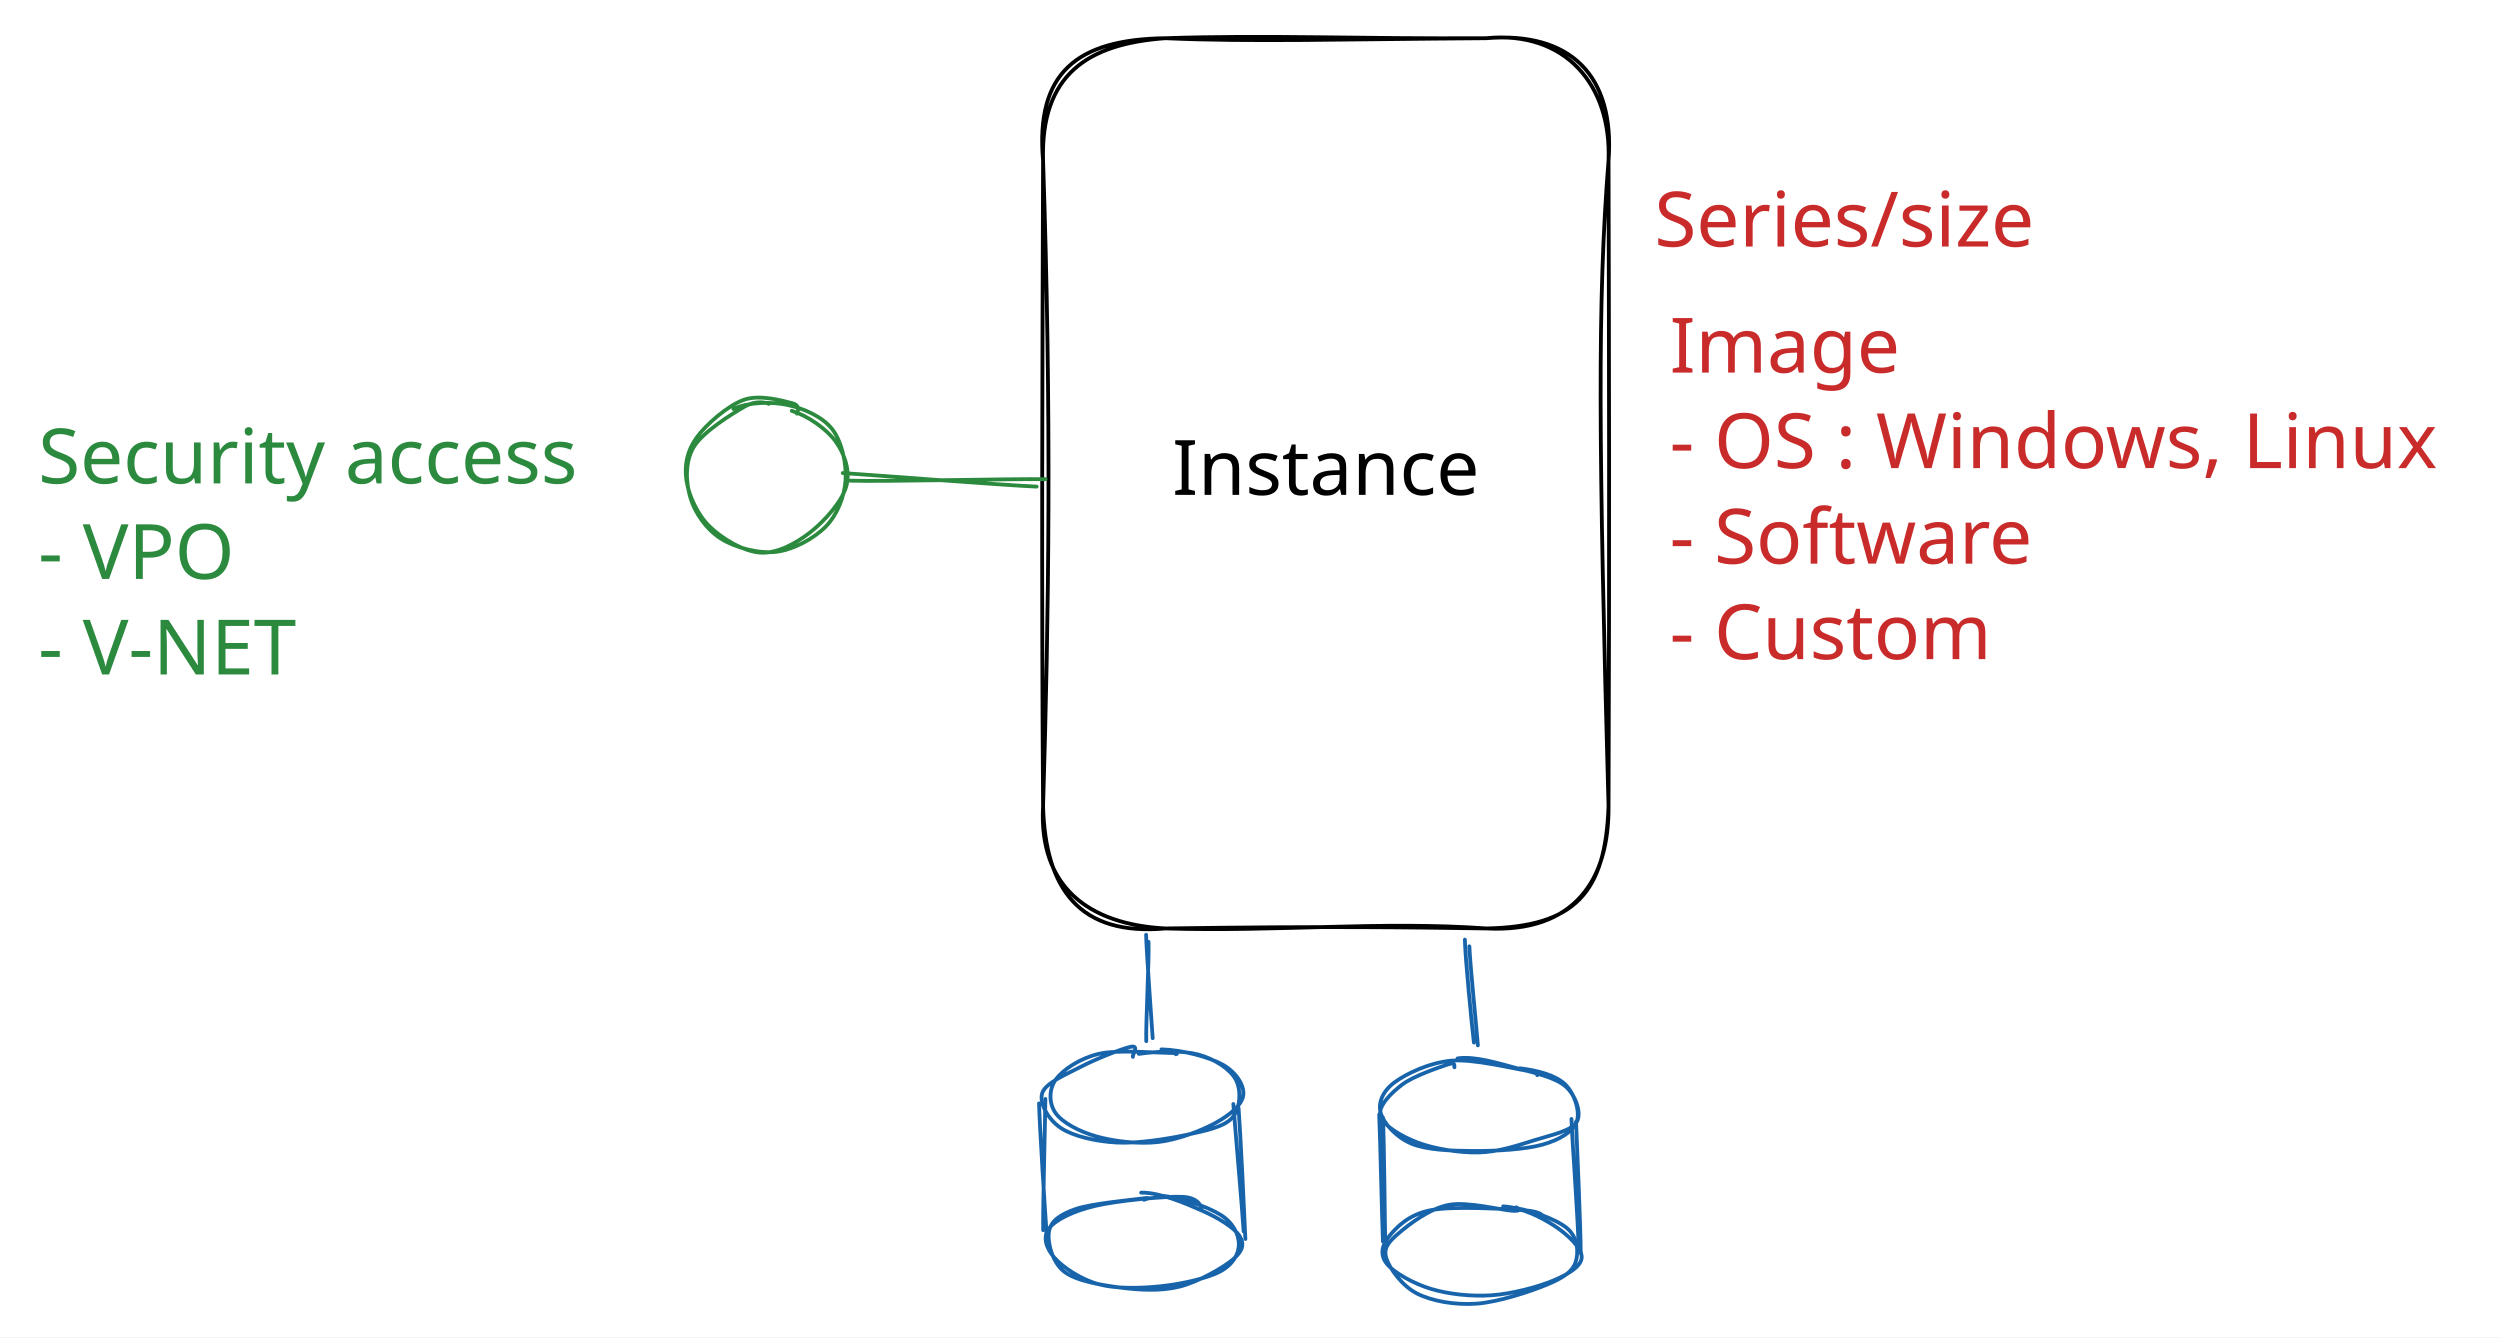
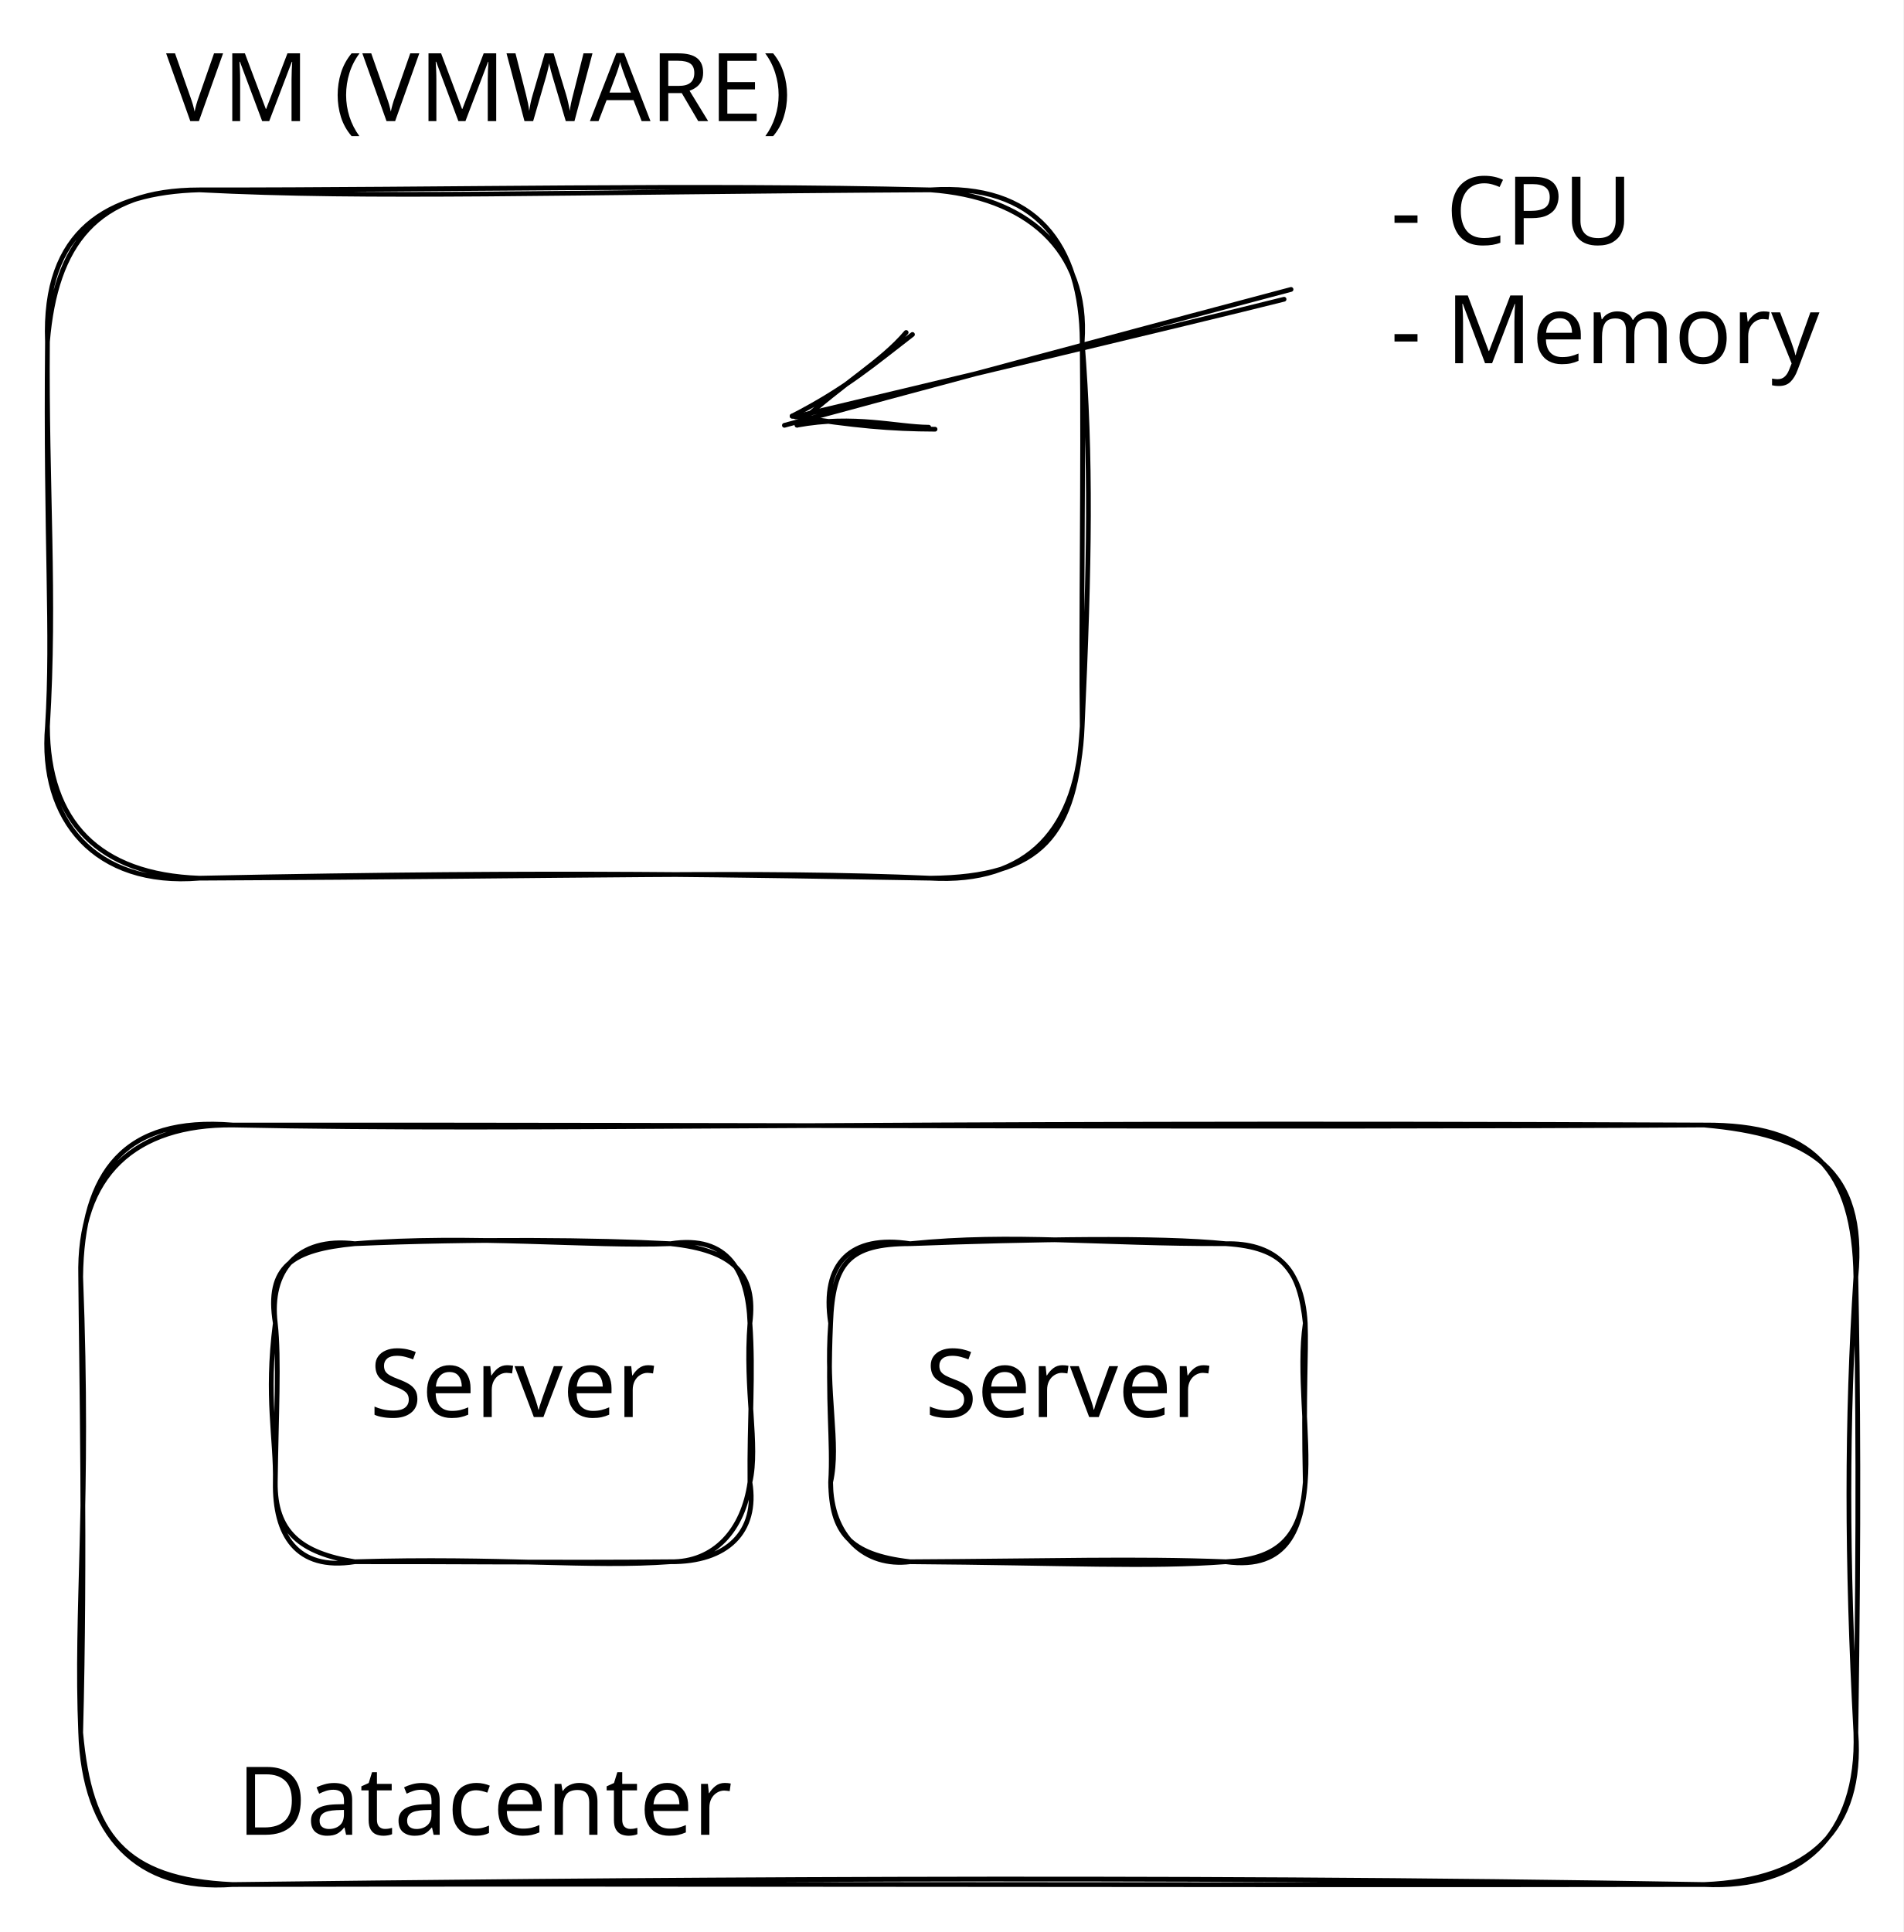
- <svg xmlns="http://www.w3.org/2000/svg" version="1.1" viewBox="0 0 654.32 350" width="654.32" height="350">
+ <svg xmlns="http://www.w3.org/2000/svg" version="1.1" viewBox="0 0 401 407" width="401" height="407">
  
-   eyJ2ZXJzaW9uIjoiMSIsImVuY29kaW5nIjoiYnN0cmluZyIsImNvbXByZXNzZWQiOnRydWUsImVuY29kZWQiOiJ4nO1bW3faOFx1MDAxMH7Pr+DQ15LqfulcdTAwMWIhIZemzVx1MDAwNZq2ezl7XGZcdTAwMTbgYGzHNlx1MDAwMdLT/76yQ5AxOFx1MDAwYkmT0G78XHUwMDEwjDRiRtL3aWYk5ftWqVSOJ4Eqvy+V1bhtuY5cdTAwMWRao/LbpPxahZHje7pcbqXfI39cdTAwMTi2U8leXHUwMDFjXHUwMDA30ft376wg2O46ccv3+9ttf3DbTLlqoLw40oJ/6u+l0vf0b0ZRqNqx5XVdlTZIq4wugfOFn3wvVYs4pIxcdTAwMDJJZlx1MDAwMk60q7XFyta1XHUwMDFky42UqUmKyuPxLryW51x1MDAxNf/4Mur1YaNxXHUwMDExjT5cdTAwMTilXHUwMDFkx3VcdTAwMWLxxL3tk9XuXHLDjElRXHUwMDFj+n31xbHjnq6HufJZu8jXY2Zahf6w2/NUXHUwMDE0zbXxXHUwMDAzq+3Ek6RcZoBZ6e1cdTAwMTi8L5mScTpcdTAwMDCmXdJcdTAwMDJRnNNd810/THS/XHUwMDAx6WO0t6x2v6tN8OyZTFx1MDAxY1peXHUwMDE0WKGeXHUwMDEyIze661x1MDAxNVx1MDAxMbOynnK6vThRiDNcblU6uFxiYsGonlx1MDAwMGNqoiY4tNNp/jvbfc+edv9u3s3M42nJXHUwMDBmY3BcIr+XR0xcdTAwMTY1c8iJ1dj0XCIz0c1xoytcdTAwMDdHh2fwny+ipar+ZUXtlmdyP6Zvxs5hYFu3uIFMYoE4wpJiOqt3XHUwMDFkr68rvaHrmjK/3TdQ28p0ZFx1MDAwMeFzdmaJhIrATbggXHUwMDFh3Fx1MDAwMq1cZu7lfd50cDO4LTlcdTAwMDBcdTAwMThyPepcdTAwMDKiOahjyp9cZuqCbVx1MDAwMyol1jDGXHUwMDA0c7pcdTAwMDT3dFx1MDAwMfZcdTAwMDAwbSeDYlxy2M9hZlx1MDAwMd8/XHUwMDEzgmaufS9uODfpXCJcdOZK69bAcSdz05ViU4/WoVx1MDAxN+lVuJ1cdTAwMDFFUlN1nW6C1HJbW6zCOVx1MDAxMMeOdlx1MDAxMDOBgWPb2SW8rdVZjqfCw1XWXj90uo5nuc1Ca3T/1cHd3MDtzOy0rEgltUm5eFx1MDAxMFx1MDAwZiFghV6GXHUwMDEyXHRcdTAwMDViRuC/iLhv7V5Qv969+Vx1MDAxY/Sv6rXTsOme7W86XHUwMDExpcx5XHUwMDE5iXK6XHL12lx1MDAxMlnIeoSXXHUwMDAxdJtIKTiXSDKxXHUwMDFh91x1MDAxOKFcdTAwMDJRtJbHeTj1XGKXXHUwMDAyZKH3pNRrqNBR0bsoabecfa7qxPdwL/aDXCLizVx1MDAxOZ1n2VLFT0k0QfKFdzzjOs6hgKxOM//iKmpcdTAwMWUw1zuFoLn3selcXFWZ2nyamdFMPVxcXHUwMDE26D+ZZlxi8G1cZqWghGOG55zrjGdZi6dEkzq201x1MDAwYlx1MDAxZTYz9ftcdTAwMTDtcGB11V9epXTSKL0vfXE821x1MDAxZkVvS8eON1x1MDAxYyfFXHK/XHUwMDEzj/RwJu+1YVx1MDAxNE9zmNlvPDVcdTAwMWZcdTAwMWZj30q0lfhe2irXdYJoaVx1MDAxZYZkoYdEXFxyyNDqoWrPv5zU6In7ybqx+7Jy3qyBI7np1Fx1MDAxNXg+OKWZKDBPXShcdTAwMTixWlx1MDAwZqcuNSZcdTAwMWGXaFxieVx1MDAxN45yrVx1MDAwN8G1otHFJFxmTUvuScLuIzBnXHUwMDAw4ixcYlx1MDAxZpMn3YM/SovwxyHUgXI2MvjPVKlZPbnqXGK+cziyuaDHfVx1MDAxZajapuNPZpa5XHUwMDE0fyiv+7nxXHUwMDA3JaP6gXJcdTAwMWRX8Vx1MDAxYlx1MDAwMpBCRFx1MDAwNZBrpFxissmt41N008L9rvjwzVx1MDAxMz6MP286XHUwMDAwXHUwMDE3XHUwMDE2QMpeXHUwMDE4gIIwqKObTND4XHUwMDFi40/AXCL8QYZcdTAwMTlcdTAwMDdcdTAwMTBysTJcdTAwMDA/Ws3o+KxuNzrBXn1v2G2Mu42dTVx1MDAwN+DCXG5I5Vx1MDAwYlx1MDAwM1x1MDAxMGKsQ1x1MDAxZo7E74PANFBcXFx1MDAxNv/xQvhcdTAwMTHENFx1MDAwMtdZ/76pivPPZFxc9S6uaVRrkOCs1WhtOvzyXHUwMDFi8Vx1MDAxNFx1MDAxN2+RPFx1MDAxNn5L0IeX+F+E9aNjwF9cdH2ZMbPCeEfnOI7XzTdRnl1Q41pRXFzzXHUwMDA3XHUwMDAzJ9ZmnPqOXHUwMDE35yXS362GoT/qKWsh5dK/XFxYXHUwMDE3JD83f+xg3kpcdTAwMDZcdTAwMGXpl9n732+XSsOsNCZGfCv7uS5ccmnhcVx1MDAxOFx1MDAxNJhcYkIxXz1cdTAwMGX+0jphV/wjujzcXHSIc+ZcdTAwMWTU2UVl02kooVn1b2lYvIXyPDTkgGK9XHUwMDAy/lJR8CtcdTAwMGKzn+uykFx1MDAxNTtDSJO5XHUwMDEwYI3zgvjgazO6aVT3hNW5OUN/dETP3nRcdTAwMTZcbpFLXHUwMDA2cPGp9LOwXHUwMDEwScAkJa++8P/DQlnsXHUwMDBiXHTTXGbEQK6eXHUwMDExjSt/MF+wr5hY7ZDErv3pOvY2nYWS5zJcIvx0KflKLGRMXHUwMDAyXHUwMDFkgeDH3Vx1MDAwYnll4S/EQlh4MJBcdTAwMWObXHUwMDEzTNBcdTAwMWEstI+al5dcdTAwMDfk5KjjfVx1MDAxM1x1MDAxN/Jqd3zt9jedhYLmXCJS+KxcdTAwMTEpynD+7npcdTAwMTaAXHUwMDAw6Zz8RZ2hXHUwMDAwXHUwMDEyXHUwMDE4c19pePdU5nhYQewnXHUwMDExsXiDXHUwMDFhYVx1MDAwZde7w1KPv1xya53xaVN1v56f1/ZGYzycbDpcdTAwMGYlMf7olofP6lxyXHUwMDE3eahpyDDEnL3o9qAgnL7ycFH6sTy8Z6+eXHUwMDE0RqaUUIxcdTAwMTCCq19arlaPJt4+d+tueHB+eTBcdTAwMWFVh/vhplORY+Pz03supPiwXHUwMDFjtYSF1cOpSJZFppmTgSlcdTAwMTdcdTAwMTnDXHUwMDEyc/qyoanOUDMh+lNt1Vx1MDAxN1+ZXHUwMDE3iFx1MDAwMkbQ6o4g6Fx1MDAwNfuDeoVPgr702d7BxYed1nDj0cfnXHUwMDAzMsyeXHUwMDBlfUtcdTAwMGaKXHUwMDE2wEdcdKRQXHUwMDEw+qJXNaRg6DUvWpSmc45cdTAwMDBcdTAwMTnxldxA4VVHkS80u1x1MDAxM1BcIu1cdTAwMDfW2Jw44YKJ6+HH+mXrulmJT1x1MDAxYl5cdTAwMGJsOlx1MDAwYinL+Vx1MDAwMEpyun9cdTAwMWVcdTAwMGI1wbZcdTAwMTGWglwiXHQo4jhcdTAwMTNcdM5YyVx1MDAxN+5cdTAwMTRjXHUwMDAyXHUwMDEz6bXurzz4qiPGQGRcdTAwMGVRn/5OcXtcdTAwMTjqqSpZ7ba2PLkxeHF6kn5UPu01n/ue8YrGrHSJkU3vXHUwMDFlb01cdTAwMTldtoKgXHUwMDEx69GeLZp6XHUwMDFlXHUwMDFkezpkxrDytaNGO4vIetNJn+T/g1KSJ3xS6Vxu/GPrx79FQ7BWIn0=
+   eyJ2ZXJzaW9uIjoiMSIsImVuY29kaW5nIjoiYnN0cmluZyIsImNvbXByZXNzZWQiOnRydWUsImVuY29kZWQiOiJ4nOVZbXPaOFx1MDAxMP6eX8HQL3czhUqyXvst78mlXHRJSEPau07HwVx1MDAwMlSMTW1cdTAwMTGgnfz3k53EslxyJOEu5OhcdTAwMWNcdTAwMWZcdTAwMTK8q/VK2ufZXYmfXHUwMDFilUpVT4ey+r5SlZO26ysvcsfVt4n8RkaxXG5cdTAwMDOjQulzXHUwMDFjjqJ2OrKn9TB+/+6dO1x1MDAxY9a7Sl+HYb/eXHUwMDBlXHUwMDA3d2bSl1x1MDAwM1x1MDAxOejYXGb80zxXKj/TvzlHkWxrN+j6MjVIVdZcdTAwMTdzysKTMEjdclxuXHUwMDE5XHUwMDAzXHUwMDAyo2yAineMNy09o+24fiytJlx1MDAxMVVcdD1cdTAwMGL2NWni/e3rffHtpIfApG2ddpTvN/XUv1uT2+6NotyUYlx1MDAxZIV92VKe7lx1MDAxOT0syTO7ODR7Zq2icNTtXHUwMDA1Mo5cdTAwMGI24dBtKz1NZFx1MDAwMGTSuz14X7GSiXmiuVx1MDAxMYlcdTAwMDXioOR7O/TDKPH9XHUwMDA2pFx1MDAxZuv92m33u2ZcboGXjdGRXHUwMDFixEM3MiGx48b3q0KQZ7KeVN2eTqaIiXUo083FzOFcdTAwMDQxXHUwMDA3Z4rEy/DQS6P8Jb/6wLtf/UPYbeCde8mtnW8yfjdcdTAwMDdcdTAwMTj7qtHQc+9cIlx1MDAwYqlwuIOIIIjb6foq6Fx1MDAxYmUw8n0rXHUwMDBi231cdTAwMGKGjZyvXHUwMDE5XGZqOdHz4IdcdTAwMTfCXHUwMDBmMk45M5N4Pv6cvYuz6VGv3WCN2kTUgmaNkP7a41x1MDAwZpFcIv7I6vBcdTAwMDdcdTAwMWRYx0RcYkwo41xmXHUwMDFhcs/CXHUwMDExzaBcdTAwMTFcbipcdTAwMTjDXHUwMDFj0yXgWFx1MDAwMMpKcWfjXHUwMDFiXHUwMDA2uql+JFuMQEG651x1MDAwZZQ/LYQoXHUwMDA1pNmvy+PKb5fHrc3z3d+rXHUwMDA15aavulx0Qqu+7Fx1MDAxNKGrlUncmVqHQ6ttXHUwMDFiZ65cbmR06JUnXHUwMDFkRqqrXHUwMDAy1794zLFZrTzIXHUwMDEyQz1cdTAwMTeLazeWiTaR80ep9mi6p7gsfOBcdTAwMWLjgHJMlkj3aHIzPt+KNkN/OD5cdTAwMWR83e9fTT5cdTAwMDdrTzfAXG50w4yVfL9cdTAwMWPdXHUwMDFjNodfkOb4/UAwXHUwMDAyOGZcdTAwMTT+XHUwMDBm8r1YhD+HXHUwMDAzzEzHwZ+Nv/3maO9zcNBcdTAwMDLNI3hcdTAwMTbi891cdTAwMWZcdTAwMDHWa48/XFxsNygs+37BdFx1MDAwZnGdOUJAR2CAkUnjz0r3yFx1MDAwMFx1MDAwMjjIXHUwMDAxS6DxV0n3O65222ZaMnrdbD/P78qTPVnYXFyZXHUwMDA2XHUwMDEzOFx1MDAxYy6R7Heco04j/nb26Vu3Na2J3U/n06vu+pPNXCIrsSBcdTAwMDCVfL8g2XKzydhFc8Xljl2CUoo4ze38ilJ9ZmOtXHUwMDE35edcXJjVhY6uOdu/plx1MDAwN75wTzpff3RajWo27vb+239eR3KngvK5QZhOXHUwMDA2UJHrVp/C9vxFrzu2KatDXHUwMDAyTKJcdTAwMDbYwaTY1Vx1MDAxMOSsXGboXHUwMDE01qlcdTAwMTDCIaauXHUwMDAwTp53hjDlxFx1MDAxY2iRWKbD+VVqSlNGN1x1MDAwYutJOenPVJSB8rx8+i5cdTAwMTaVp/Juuc6U57LyXHUwMDFhXHUwMDAzIS1LXHUwMDFmmGiAaTJdIdc9xUQta3uj7zr8QCHfa5HxqEG2TtadiYxcdTAwMTZP8GtQZSBcIqbCQ0KXObK/YplcdTAwMDFcdTAwMTPYmLpnR9PLXHUwMDFk3d9cdTAwMTN/tCRTgyXLXGbnXGLmcb6KMsNcdTAwMTdcdTAwMWWXIYCAcIJcdTAwMTl4NrjnL3rdwc3xL1RmTDbiXHUwMDA0UkT4XHUwMDEyuP9cdTAwMTd1ZklcZq5xnXlcIvO+Rp1ZREK48M5cdTAwMDCaLEdMO73MpcHNzZVonOhcdTAwMGae8MbhduPj4UF8vO4k5NzyLL0jZrTk++V4x2lcdTAwMWRcdTAwMWHeIUBJcmXA5/xiQWZvsFxiQVwiuSR+XHLaUShcdTAwMWPh5KG3UtrVKtunXHUwMDFm/1xuapVjOVxio+nr3lx1MDAxYix0/izCYedRwrlRXHUwMDE0jpc7XTnQcUxbR2ygn1wi3On4Ylx1MDAxY553v8NcdNyeTlx1MDAxNT3s49bh2lx1MDAxM47aXHUwMDFkSCyclbZ0lsy2tM1eXHUwMDFjXHUwMDEwXHUwMDA2XGKGbJnKNtvRoac7useYh1x1MDAxMOT/iHmxdiO9pVx1MDAwMk9cdTAwMDXdsolcZrxcdTAwMDVcdTAwMWHfjfV2OFx1MDAxOChtpnFcdTAwMWGqQJdHpO/dTHDck+5cZpvMm/O6MuCHyVx1MDAxYotdrP1WsZBIXHUwMDFmsu9f3s5cdTAwMWRdy8Ux+SBmLTby/5PmNn1H1Vx1MDAxZFx1MDAwZZva7HBcdTAwMTYpXHUwMDEzUuXdJyi7kOqNkuOtWVS96aSfpG1Ow5lwSaZhv924/Vx1MDAxYqyQXHUwMDFlwiJ9
  <defs>
    <style class="style-fonts">
      @font-face {
        font-family: "Virgil";
        src: url("https://unpkg.com/@excalidraw/excalidraw@0.15.3/dist/excalidraw-assets/Virgil.woff2");
      }
      @font-face {
        font-family: "Cascadia";
        src: url("https://unpkg.com/@excalidraw/excalidraw@0.15.3/dist/excalidraw-assets/Cascadia.woff2");
      }
    </style>
  </defs>
-   <rect x="0" y="0" width="654.32" height="350" fill="#ffffff" />
-   <g stroke-linecap="round" transform="translate(273 10) rotate(0 74 116.5)">
-     <path d="M32 0 M32 0 C58.82 -0.89, 82.55 0.21, 116 0 M32 0 C54.82 1, 78.03 0.24, 116 0 M116 0 C138.08 -1.82, 149.68 9.79, 148 32 M116 0 C136.68 -2.07, 148.78 12.27, 148 32 M148 32 C145.06 69.02, 145.42 106.41, 148 201 M148 32 C148.12 82.02, 148.26 131.11, 148 201 M148 201 C147.2 223.6, 139.33 232.58, 116 233 M148 201 C148.17 220.16, 139.17 234.21, 116 233 M116 233 C88.38 231.04, 61.38 233.89, 32 233 M116 233 C96.04 232.71, 75.89 232.38, 32 233 M32 233 C11.68 231.94, -1.17 221.9, 0 201 M32 233 C9.69 235.01, 0.58 222.88, 0 201 M0 201 C1.52 150.66, 2.24 98.81, 0 32 M0 201 C-0.42 143.07, -0.18 85.97, 0 32 M0 32 C-2 9.16, 8.73 0.3, 32 0 M0 32 C-0.63 9.62, 11.49 1.49, 32 0" stroke="#000000" stroke-width="1" fill="none" />
+   <rect x="0" y="0" width="401" height="407" fill="#ffffff" />
+   <g stroke-linecap="round" transform="translate(10 40) rotate(0 109 72.5)">
+     <path d="M32 0 M32 0 C68.39 1.87, 106.24 0.45, 186 0 M32 0 C84.43 0.04, 135.74 -1.21, 186 0 M186 0 C208.18 -1.47, 217.86 11.48, 218 32 M186 0 C206.06 1.42, 219.37 12.49, 218 32 M218 32 C219.92 56.23, 219.58 78.75, 218 113 M218 32 C218.31 60.39, 217.72 90.64, 218 113 M218 113 C217.2 134.82, 206.53 146.2, 186 145 M218 113 C216.71 136.03, 209.59 144.77, 186 145 M186 145 C149.27 143.4, 114.88 144.65, 32 145 M186 145 C147.43 144.43, 110.51 143.38, 32 145 M32 145 C10.11 146.83, -1.73 132.72, 0 113 M32 145 C10.81 144.23, 0.07 133.16, 0 113 M0 113 C1.68 85.48, -0.26 62.7, 0 32 M0 113 C1.25 92.85, -0.42 74.78, 0 32 M0 32 C1.72 11.55, 10.31 0, 32 0 M0 32 C-0.92 8.49, 12.6 0.55, 32 0" stroke="#000000" stroke-width="1" fill="none" />
  </g>
-   <g transform="translate(303.97 114) rotate(0 43.02997 12.5)">
-     <text x="43.03" y="0" font-family="Virgil, Segoe UI Emoji" font-size="20px" fill="#000000" text-anchor="middle" style="white-space: pre;" direction="ltr" dominant-baseline="text-before-edge">Instance</text>
+   <g transform="translate(35 10) rotate(0 65.72997 12.5)">
+     <text x="0" y="0" font-family="Virgil, Segoe UI Emoji" font-size="20px" fill="#000000" text-anchor="start" style="white-space: pre;" direction="ltr" dominant-baseline="text-before-edge">VM (VMWARE)</text>
  </g>
-   <g transform="translate(433 49) rotate(0 52.74994 12.5)">
-     <text x="0" y="0" font-family="Virgil, Segoe UI Emoji" font-size="20px" fill="#c92a2a" text-anchor="start" style="white-space: pre;" direction="ltr" dominant-baseline="text-before-edge">Series/size</text>
+   <g stroke-linecap="round" transform="translate(17 237) rotate(0 187 80)">
+     <path d="M32 0 M32 0 C96.83 1.32, 160.72 -0.84, 342 0 M32 0 C141.04 -0.07, 249.44 0.59, 342 0 M342 0 C364.81 -0.13, 373.66 9.27, 374 32 M342 0 C364.27 1.98, 376.15 9.13, 374 32 M374 32 C372.05 62.36, 372.04 91.42, 374 128 M374 32 C374.45 56.33, 374.66 82.24, 374 128 M374 128 C375.5 148.32, 364.54 159.08, 342 160 M374 128 C374.72 149.75, 362.49 160.97, 342 160 M342 160 C225.05 157.95, 108.3 159.07, 32 160 M342 160 C230.06 160.19, 119.78 159.79, 32 160 M32 160 C9 158.96, 1.95 149.46, 0 128 M32 160 C11.87 161.5, 0.69 149.59, 0 128 M0 128 C-1.11 101.86, 1.86 79.8, 0 32 M0 128 C1 90.53, 0.15 51.66, 0 32 M0 32 C-0.53 10.4, 11.58 -0.15, 32 0 M0 32 C0.26 9.77, 9.27 -1.85, 32 0" stroke="#000000" stroke-width="1" fill="none" />
  </g>
-   <g transform="translate(437 82) rotate(0 103.6599 50)">
-     <text x="0" y="0" font-family="Virgil, Segoe UI Emoji" font-size="20px" fill="#c92a2a" text-anchor="start" style="white-space: pre;" direction="ltr" dominant-baseline="text-before-edge">Image</text>
-     <text x="0" y="25" font-family="Virgil, Segoe UI Emoji" font-size="20px" fill="#c92a2a" text-anchor="start" style="white-space: pre;" direction="ltr" dominant-baseline="text-before-edge">- OS : Windows, Linux</text>
-     <text x="0" y="50" font-family="Virgil, Segoe UI Emoji" font-size="20px" fill="#c92a2a" text-anchor="start" style="white-space: pre;" direction="ltr" dominant-baseline="text-before-edge">- Software</text>
-     <text x="0" y="75" font-family="Virgil, Segoe UI Emoji" font-size="20px" fill="#c92a2a" text-anchor="start" style="white-space: pre;" direction="ltr" dominant-baseline="text-before-edge">- Custom</text>
+   <g transform="translate(50 371) rotate(0 57.36996 12.5)">
+     <text x="0" y="0" font-family="Virgil, Segoe UI Emoji" font-size="20px" fill="#000000" text-anchor="start" style="white-space: pre;" direction="ltr" dominant-baseline="text-before-edge">Datacenter</text>
  </g>
-   <g stroke-linecap="round" transform="translate(274 275) rotate(0 25.5 12)">
-     <path d="M29.98 -0.35 C35.45 -0.21, 42.43 1.64, 46 3.64 C49.57 5.63, 51.71 9.07, 51.41 11.61 C51.12 14.14, 47.94 16.8, 44.22 18.85 C40.51 20.9, 34.33 23.31, 29.11 23.9 C23.9 24.5, 17.42 23.7, 12.95 22.43 C8.47 21.17, 4.03 18.8, 2.27 16.31 C0.5 13.82, 0.47 10.08, 2.36 7.5 C4.24 4.92, 8.68 1.98, 13.59 0.82 C18.5 -0.33, 28.47 0.55, 31.83 0.57 C35.19 0.58, 33.78 0.92, 33.75 0.93 M24.06 0.83 C29.11 0.12, 35.35 -0.13, 39.58 0.99 C43.81 2.11, 47.96 4.8, 49.44 7.56 C50.93 10.32, 50.66 15.14, 48.51 17.55 C46.36 19.96, 41.6 20.94, 36.56 22.02 C31.51 23.1, 23.72 24.33, 18.23 24.03 C12.75 23.73, 6.88 22.38, 3.64 20.22 C0.39 18.06, -2.08 13.75, -1.22 11.09 C-0.37 8.44, 4.88 6.3, 8.75 4.27 C12.63 2.25, 19.74 -0.6, 22.03 -1.05 C24.32 -1.49, 22.23 1.23, 22.51 1.61" stroke="#1864ab" stroke-width="1" fill="none" />
+   <g stroke-linecap="round" transform="translate(58 262) rotate(0 50 33.5)">
+     <path d="M16.75 0 M16.75 0 C41.22 -1.97, 66.6 0.69, 83.25 0 M16.75 0 C42.3 -1.07, 67.82 -0.81, 83.25 0 M83.25 0 C95.47 -1.91, 99.58 5.95, 100 16.75 M83.25 0 C96.56 1.39, 101.33 6.37, 100 16.75 M100 16.75 C98.87 30.82, 101.82 42.6, 100 50.25 M100 16.75 C100.77 27.36, 99.86 37.35, 100 50.25 M100 50.25 C98.6 60.32, 92.46 67.15, 83.25 67 M100 50.25 C101.71 60.73, 95.15 67.12, 83.25 67 M83.25 67 C66.56 68.25, 47.4 66.07, 16.75 67 M83.25 67 C58.94 67.22, 35.45 66.95, 16.75 67 M16.75 67 C4.36 68.98, -0.18 61.23, 0 50.25 M16.75 67 C5.32 65.15, -0.11 60.7, 0 50.25 M0 50.25 C0.19 41.01, -2.02 32.44, 0 16.75 M0 50.25 C0.18 36.47, 0.85 24.1, 0 16.75 M0 16.75 C-1.32 5.81, 4.66 -1.47, 16.75 0 M0 16.75 C-1.96 4.7, 3.66 1.25, 16.75 0" stroke="#000000" stroke-width="1" fill="none" />
  </g>
-   <g stroke-linecap="round" transform="translate(362 278) rotate(0 25.5 12)">
-     <path d="M35.8 1.6 C40.57 2.19, 45.1 3.41, 47.57 5.73 C50.05 8.06, 51.64 12.92, 50.67 15.56 C49.69 18.21, 46.24 20.3, 41.72 21.58 C37.21 22.86, 29.3 23.29, 23.59 23.25 C17.87 23.21, 11.48 23, 7.44 21.34 C3.41 19.68, 0.11 15.95, -0.63 13.28 C-1.38 10.6, -0.1 7.57, 2.98 5.29 C6.06 3.02, 12.08 0.12, 17.84 -0.39 C23.6 -0.89, 33.79 1.61, 37.54 2.24 C41.29 2.87, 40.44 3.39, 40.34 3.4 M19.49 -0.99 C24.08 -1.66, 30.23 0.33, 34.94 1.56 C39.66 2.79, 45.17 4.04, 47.8 6.38 C50.42 8.73, 52.03 13.31, 50.69 15.64 C49.34 17.98, 43.99 19.06, 39.72 20.39 C35.45 21.72, 30.18 23.51, 25.09 23.63 C20.01 23.75, 13.53 22.7, 9.23 21.11 C4.93 19.51, 0.01 16.61, -0.7 14.08 C-1.41 11.54, 2.03 8.12, 4.97 5.88 C7.91 3.63, 14.64 1.36, 16.92 0.6 C19.2 -0.15, 18.5 0.97, 18.67 1.34" stroke="#1864ab" stroke-width="1" fill="none" />
+   <g transform="translate(77.15003 283) rotate(0 30.84997 12.5)">
+     <text x="30.85" y="0" font-family="Virgil, Segoe UI Emoji" font-size="20px" fill="#000000" text-anchor="middle" style="white-space: pre;" direction="ltr" dominant-baseline="text-before-edge">Server</text>
  </g>
-   <g stroke-linecap="round" transform="translate(274 313) rotate(0 25.5 12)">
-     <path d="M29.63 -0.07 C35.01 0.33, 42 2.81, 45.44 4.94 C48.87 7.07, 50.26 10.23, 50.24 12.71 C50.22 15.18, 48.74 17.97, 45.33 19.79 C41.93 21.61, 35.11 23.09, 29.82 23.64 C24.52 24.2, 18.18 24.36, 13.54 23.11 C8.9 21.87, 4.12 18.63, 1.97 16.18 C-0.19 13.74, -1.19 10.71, 0.6 8.45 C2.39 6.19, 6.9 3.97, 12.7 2.6 C18.5 1.23, 30.77 0.07, 35.39 0.24 C40.01 0.41, 40.63 3.26, 40.41 3.6 M24.67 -0.85 C29.62 -0.94, 36.35 1.99, 40.64 3.88 C44.94 5.77, 49.09 8.36, 50.43 10.49 C51.77 12.62, 51.3 14.44, 48.67 16.65 C46.04 18.86, 39.58 22.53, 34.65 23.76 C29.72 24.98, 24.1 24.64, 19.07 23.98 C14.04 23.31, 7.54 22.23, 4.46 19.78 C1.37 17.33, 0.05 11.99, 0.56 9.27 C1.08 6.55, 3.42 4.87, 7.55 3.43 C11.68 2, 22.45 1.02, 25.35 0.63 C28.25 0.25, 24.94 1.17, 24.94 1.14" stroke="#1864ab" stroke-width="1" fill="none" />
+   <g stroke-linecap="round" transform="translate(175 262) rotate(0 50 33.5)">
+     <path d="M16.75 0 M16.75 0 C38.58 -2.21, 56.42 0.08, 83.25 0 M16.75 0 C42.43 -0.94, 69.15 -1.45, 83.25 0 M83.25 0 C95.56 0.78, 98.8 5.63, 100 16.75 M83.25 0 C92.79 -0.2, 99.32 4.41, 100 16.75 M100 16.75 C98.49 26.78, 100.77 40.76, 100 50.25 M100 16.75 C100.25 23.2, 99.56 31.05, 100 50.25 M100 50.25 C99.19 62.32, 93.84 66.49, 83.25 67 M100 50.25 C99.24 59.55, 96.53 68.86, 83.25 67 M83.25 67 C67.22 68.21, 49.45 67.24, 16.75 67 M83.25 67 C63.97 66.26, 46.82 66.85, 16.75 67 M16.75 67 C3.75 65.51, 0.14 60.71, 0 50.25 M16.75 67 C7.32 68.2, 0.03 61.63, 0 50.25 M0 50.25 C1.85 42.1, -1.12 31.93, 0 16.75 M0 50.25 C0.53 41.41, -0.75 34.07, 0 16.75 M0 16.75 C-1.99 4.01, 4.35 -1.93, 16.75 0 M0 16.75 C0.48 4.03, 3.8 0.03, 16.75 0" stroke="#000000" stroke-width="1" fill="none" />
  </g>
-   <g stroke-linecap="round" transform="translate(362 316) rotate(0 25.5 12)">
-     <path d="M31.42 -0.26 C36.37 0.03, 41.41 2.62, 44.84 4.84 C48.27 7.06, 52.02 10.65, 51.98 13.04 C51.94 15.42, 48.51 17.48, 44.58 19.14 C40.65 20.81, 33.73 22.64, 28.39 23.01 C23.05 23.37, 17.1 22.72, 12.53 21.34 C7.96 19.97, 2.79 17.05, 0.96 14.76 C-0.87 12.47, -0.38 9.94, 1.54 7.61 C3.47 5.27, 6.59 1.87, 12.51 0.73 C18.42 -0.41, 32.13 0.43, 37.02 0.77 C41.92 1.11, 42.2 2.61, 41.86 2.76 M32.57 -0.08 C37.74 0.3, 45.08 2.96, 48.05 5.38 C51.01 7.79, 51.22 11.93, 50.36 14.41 C49.49 16.88, 47.17 18.44, 42.84 20.24 C38.52 22.04, 30.06 24.82, 24.41 25.21 C18.75 25.6, 12.83 24.55, 8.9 22.57 C4.97 20.59, 1.64 15.94, 0.84 13.31 C0.03 10.68, 1.36 9.1, 4.07 6.78 C6.79 4.45, 12.12 0.34, 17.13 -0.64 C22.15 -1.62, 31.27 0.83, 34.17 0.91 C37.06 0.99, 34.47 -0.21, 34.5 -0.18" stroke="#1864ab" stroke-width="1" fill="none" />
+   <g transform="translate(194.15 283) rotate(0 30.84997 12.5)">
+     <text x="30.85" y="0" font-family="Virgil, Segoe UI Emoji" font-size="20px" fill="#000000" text-anchor="middle" style="white-space: pre;" direction="ltr" dominant-baseline="text-before-edge">Server</text>
+   </g>
+   <g transform="translate(293 36) rotate(0 43.09996 25)">
+     <text x="0" y="0" font-family="Virgil, Segoe UI Emoji" font-size="20px" fill="#000000" text-anchor="start" style="white-space: pre;" direction="ltr" dominant-baseline="text-before-edge">- CPU</text>
+     <text x="0" y="25" font-family="Virgil, Segoe UI Emoji" font-size="20px" fill="#000000" text-anchor="start" style="white-space: pre;" direction="ltr" dominant-baseline="text-before-edge">- Memory</text>
  </g>
  <g stroke-linecap="round">
-     <g transform="translate(273 289) rotate(0 0.5 17)">
-       <path d="M-1.05 -0.21 C-0.92 5.44, 0.54 28.9, 0.99 34.71 M0.6 -1.37 C0.56 3.87, -0.07 27.29, 0.03 32.96" stroke="#1864ab" stroke-width="1" fill="none" />
+     <g transform="translate(272 62) rotate(0 -53 13.5)">
+       <path d="M0 -1.03 C-17.83 3.68, -89.06 22.76, -106.74 27.6 M-1.47 1.04 C-18.93 5.45, -86.84 21.6, -104.42 25.79" stroke="#000000" stroke-width="1" fill="none" />
+     </g>
+     <g transform="translate(272 62) rotate(0 -53 13.5)">
+       <path d="M-81.09 8.04 C-86.49 14.38, -93.81 18.19, -104.07 27.57 M-79.76 8.46 C-87.55 14.44, -93.66 19.79, -105.12 25.66" stroke="#000000" stroke-width="1" fill="none" />
+     </g>
+     <g transform="translate(272 62) rotate(0 -53 13.5)">
+       <path d="M-76.33 28 C-83.15 27.94, -91.99 25.36, -104.07 27.57 M-75 28.42 C-84.43 28.39, -91.97 27.7, -105.12 25.66" stroke="#000000" stroke-width="1" fill="none" />
    </g>
  </g>
  <mask />
-   <g stroke-linecap="round">
-     <g transform="translate(361 292) rotate(0 0.5 17)">
-       <path d="M0.94 0.49 C1.28 6.25, 1.44 29.23, 1.59 34.71 M-0.03 -0.29 C0.24 5.11, 0.7 27.18, 0.96 32.96" stroke="#1864ab" stroke-width="1" fill="none" />
-     </g>
-   </g>
-   <mask />
-   <g stroke-linecap="round">
-     <g transform="translate(324 290) rotate(0 0.5 17)">
-       <path d="M0.17 -0.01 C0.6 5.53, 1.74 28.81, 1.95 34.28 M-1.2 -1.05 C-0.79 4.62, 1.15 26.54, 1.5 32.3" stroke="#1864ab" stroke-width="1" fill="none" />
-     </g>
-   </g>
-   <mask />
-   <g stroke-linecap="round">
-     <g transform="translate(412 293) rotate(0 0.5 17)">
-       <path d="M0.49 0.59 C0.75 6.24, 1.73 29.41, 1.71 34.84 M-0.7 -0.14 C-0.56 5.09, 1.13 27.46, 1.13 33.15" stroke="#1864ab" stroke-width="1" fill="none" />
-     </g>
-   </g>
-   <mask />
-   <g stroke-linecap="round">
-     <g transform="translate(301 272) rotate(0 -0.5 -13)">
-       <path d="M-0.99 0.5 C-1.15 -3.64, -0.21 -21.08, -0.4 -25.49 M0.69 -0.28 C0.38 -4.72, -0.95 -23.29, -1.03 -27.35" stroke="#1864ab" stroke-width="1" fill="none" />
-     </g>
-   </g>
-   <mask />
-   <g stroke-linecap="round">
-     <g transform="translate(386 273) rotate(0 -0.5 -13)">
-       <path d="M0.8 0.6 C0.51 -3.46, -1.27 -20.8, -1.43 -25.32 M-0.24 -0.13 C-0.76 -4.45, -2.56 -22.86, -2.6 -27.08" stroke="#1864ab" stroke-width="1" fill="none" />
-     </g>
-   </g>
-   <mask />
-   <g stroke-linecap="round" transform="translate(180 105) rotate(0 20.5 19.5)">
-     <path d="M11.96 2.04 C15.85 0.23, 21.72 0.08, 26.04 0.97 C30.35 1.86, 35.3 4.08, 37.85 7.37 C40.39 10.66, 41.58 16.46, 41.3 20.7 C41.02 24.93, 39.19 29.65, 36.16 32.78 C33.12 35.9, 27.68 38.9, 23.1 39.43 C18.51 39.96, 12.39 38.33, 8.66 35.97 C4.93 33.61, 1.88 29.28, 0.7 25.29 C-0.48 21.29, -0.8 15.98, 1.57 12 C3.95 8.01, 11.68 3.26, 14.96 1.38 C18.23 -0.5, 21.13 0.6, 21.21 0.7 M27.24 2.53 C31.45 3.85, 36.31 7.23, 38.69 10.53 C41.07 13.82, 42.62 18.3, 41.5 22.28 C40.38 26.26, 35.72 31.5, 31.97 34.39 C28.22 37.28, 23.39 39.91, 19.01 39.64 C14.64 39.37, 8.94 35.94, 5.72 32.79 C2.49 29.63, 0.24 24.57, -0.34 20.7 C-0.91 16.84, -0.22 13.09, 2.28 9.59 C4.78 6.08, 10.48 1.16, 14.66 -0.35 C18.84 -1.86, 25.06 -0.06, 27.38 0.54 C29.7 1.15, 28.65 2.84, 28.6 3.27" stroke="#2b8a3e" stroke-width="1" fill="none" />
-   </g>
-   <g stroke-linecap="round">
-     <g transform="translate(221 125) rotate(0 25.5 1)">
-       <path d="M-0.43 -1.19 C8.1 -0.63, 41.69 2, 50.32 2.36 M1.55 0.81 C10.54 1.07, 44.47 0.27, 52.68 0.42" stroke="#2b8a3e" stroke-width="1" fill="none" />
-     </g>
-   </g>
-   <mask />
-   <g transform="translate(10 111) rotate(0 77.11993 37.5)">
-     <text x="0" y="0" font-family="Virgil, Segoe UI Emoji" font-size="20px" fill="#2b8a3e" text-anchor="start" style="white-space: pre;" direction="ltr" dominant-baseline="text-before-edge">Security access</text>
-     <text x="0" y="25" font-family="Virgil, Segoe UI Emoji" font-size="20px" fill="#2b8a3e" text-anchor="start" style="white-space: pre;" direction="ltr" dominant-baseline="text-before-edge">- VPO</text>
-     <text x="0" y="50" font-family="Virgil, Segoe UI Emoji" font-size="20px" fill="#2b8a3e" text-anchor="start" style="white-space: pre;" direction="ltr" dominant-baseline="text-before-edge">- V-NET</text>
-   </g>
</svg>
